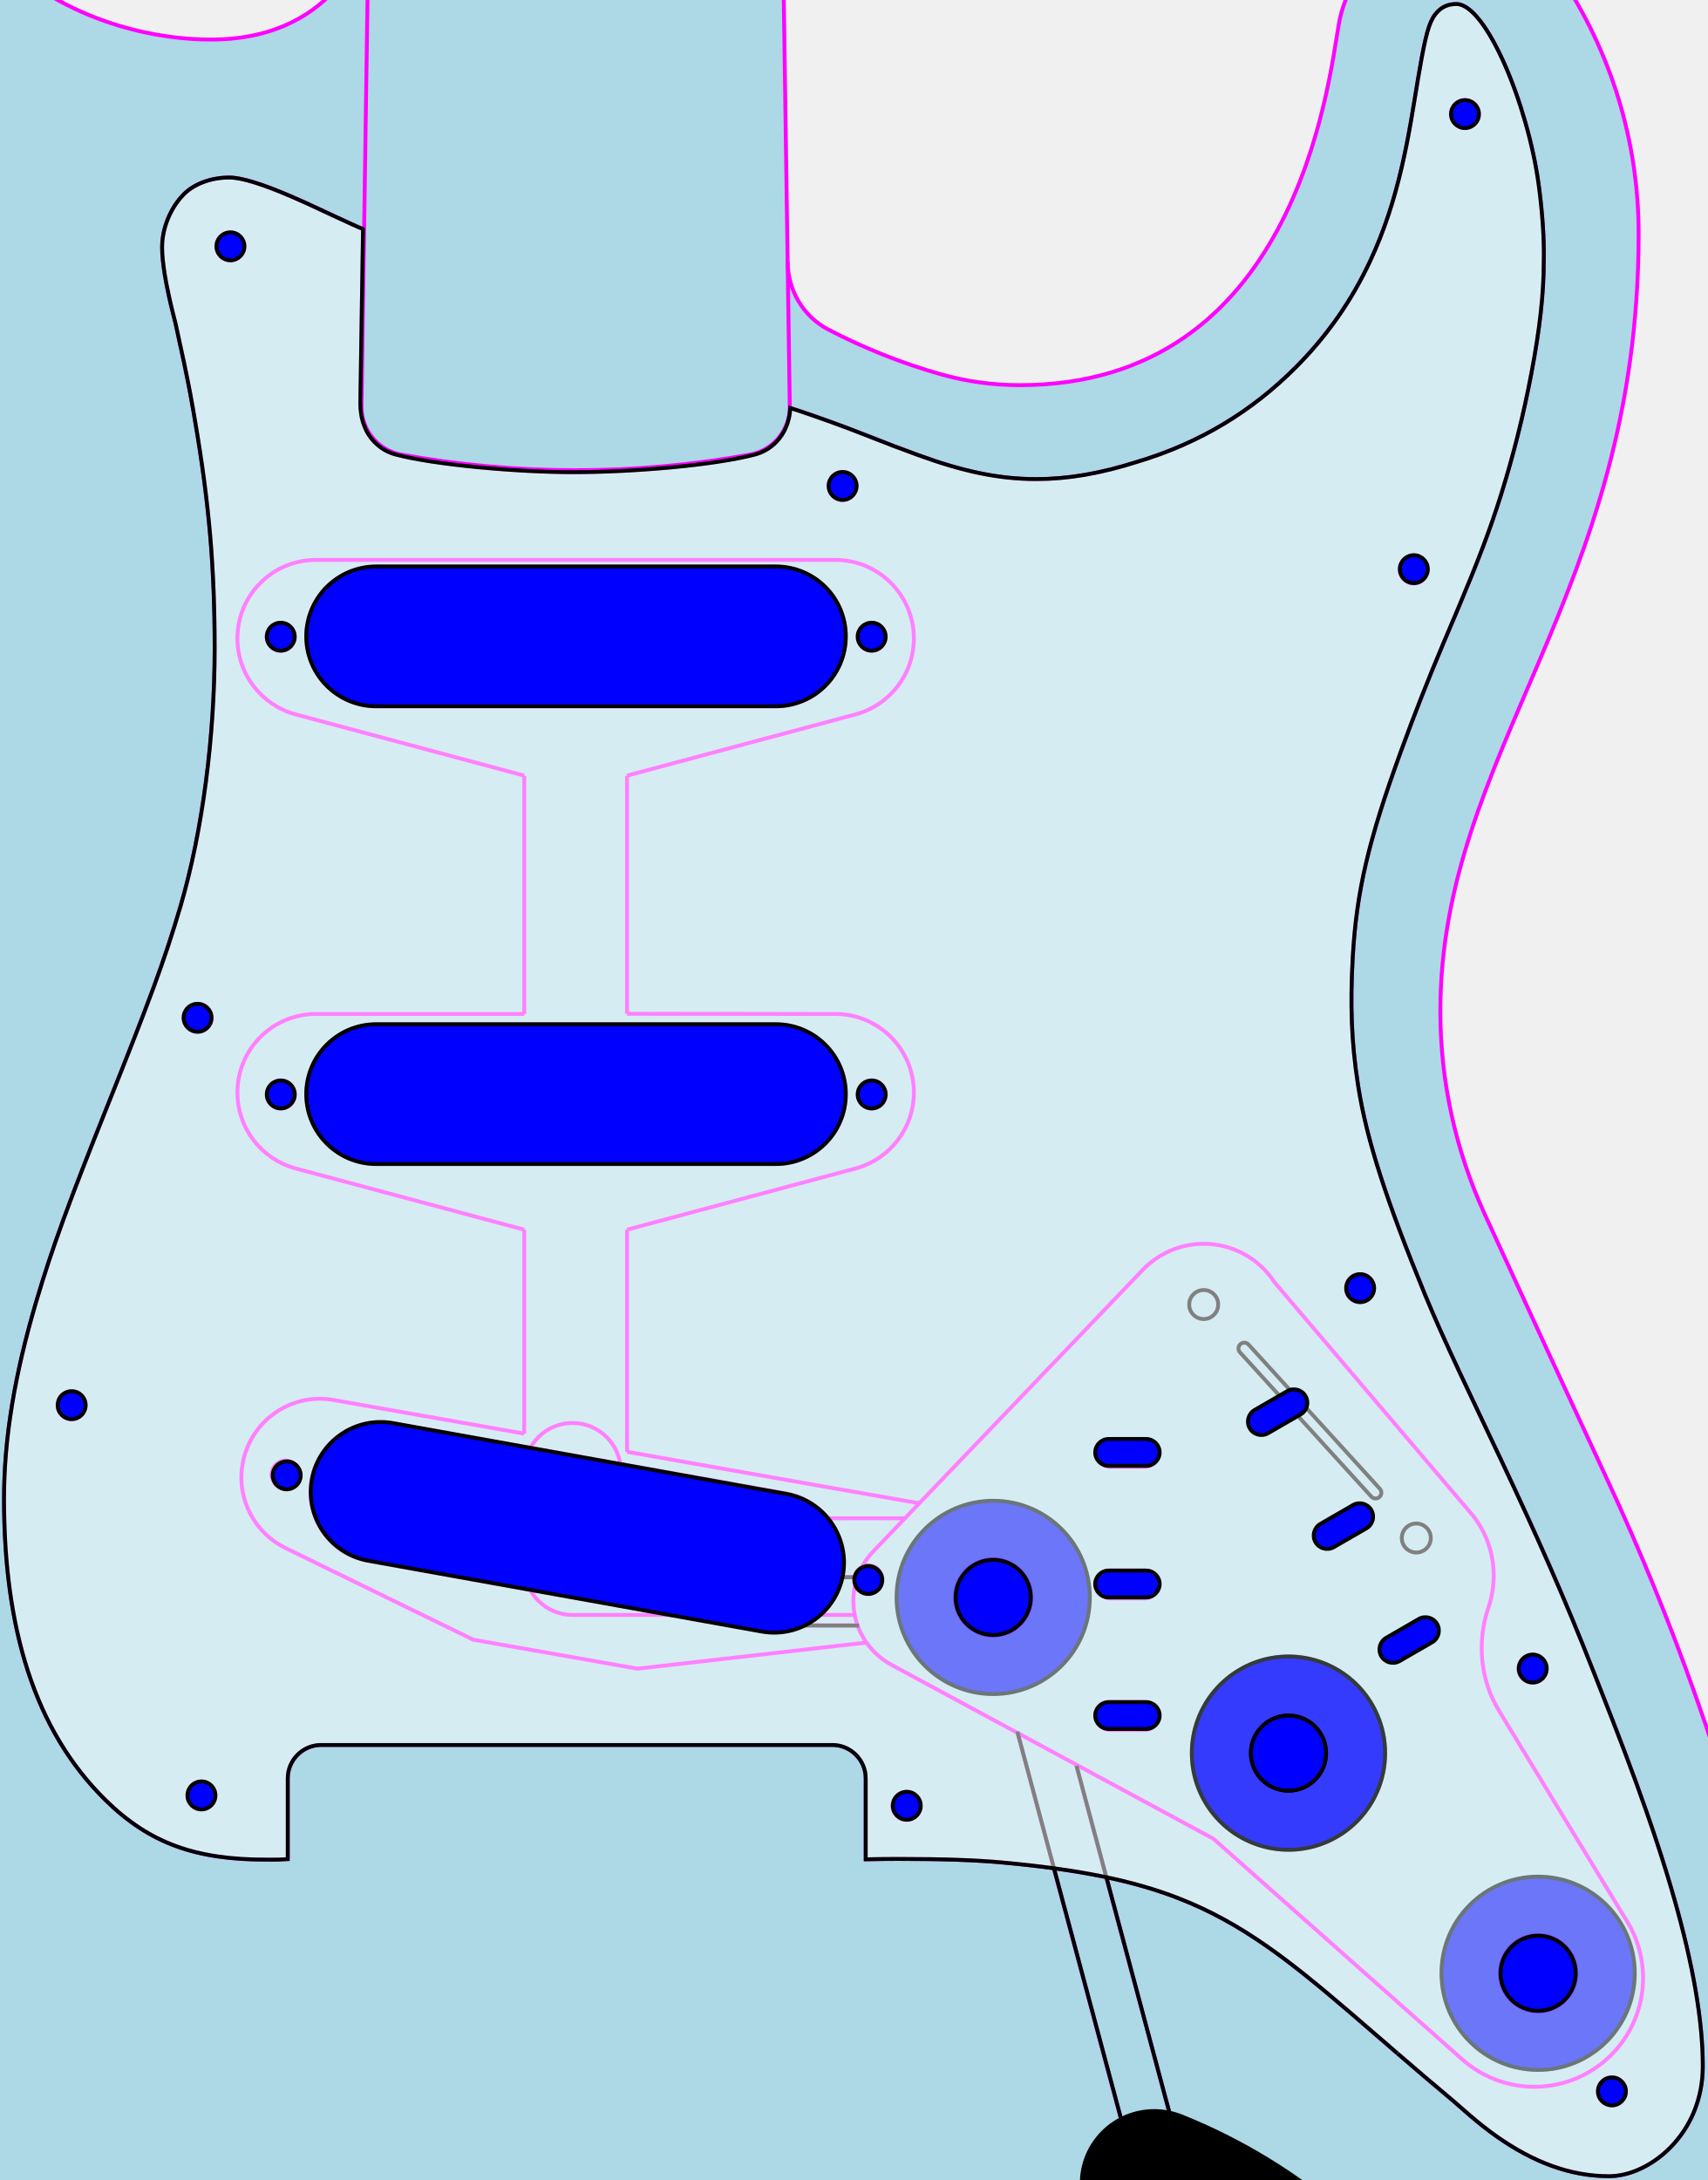
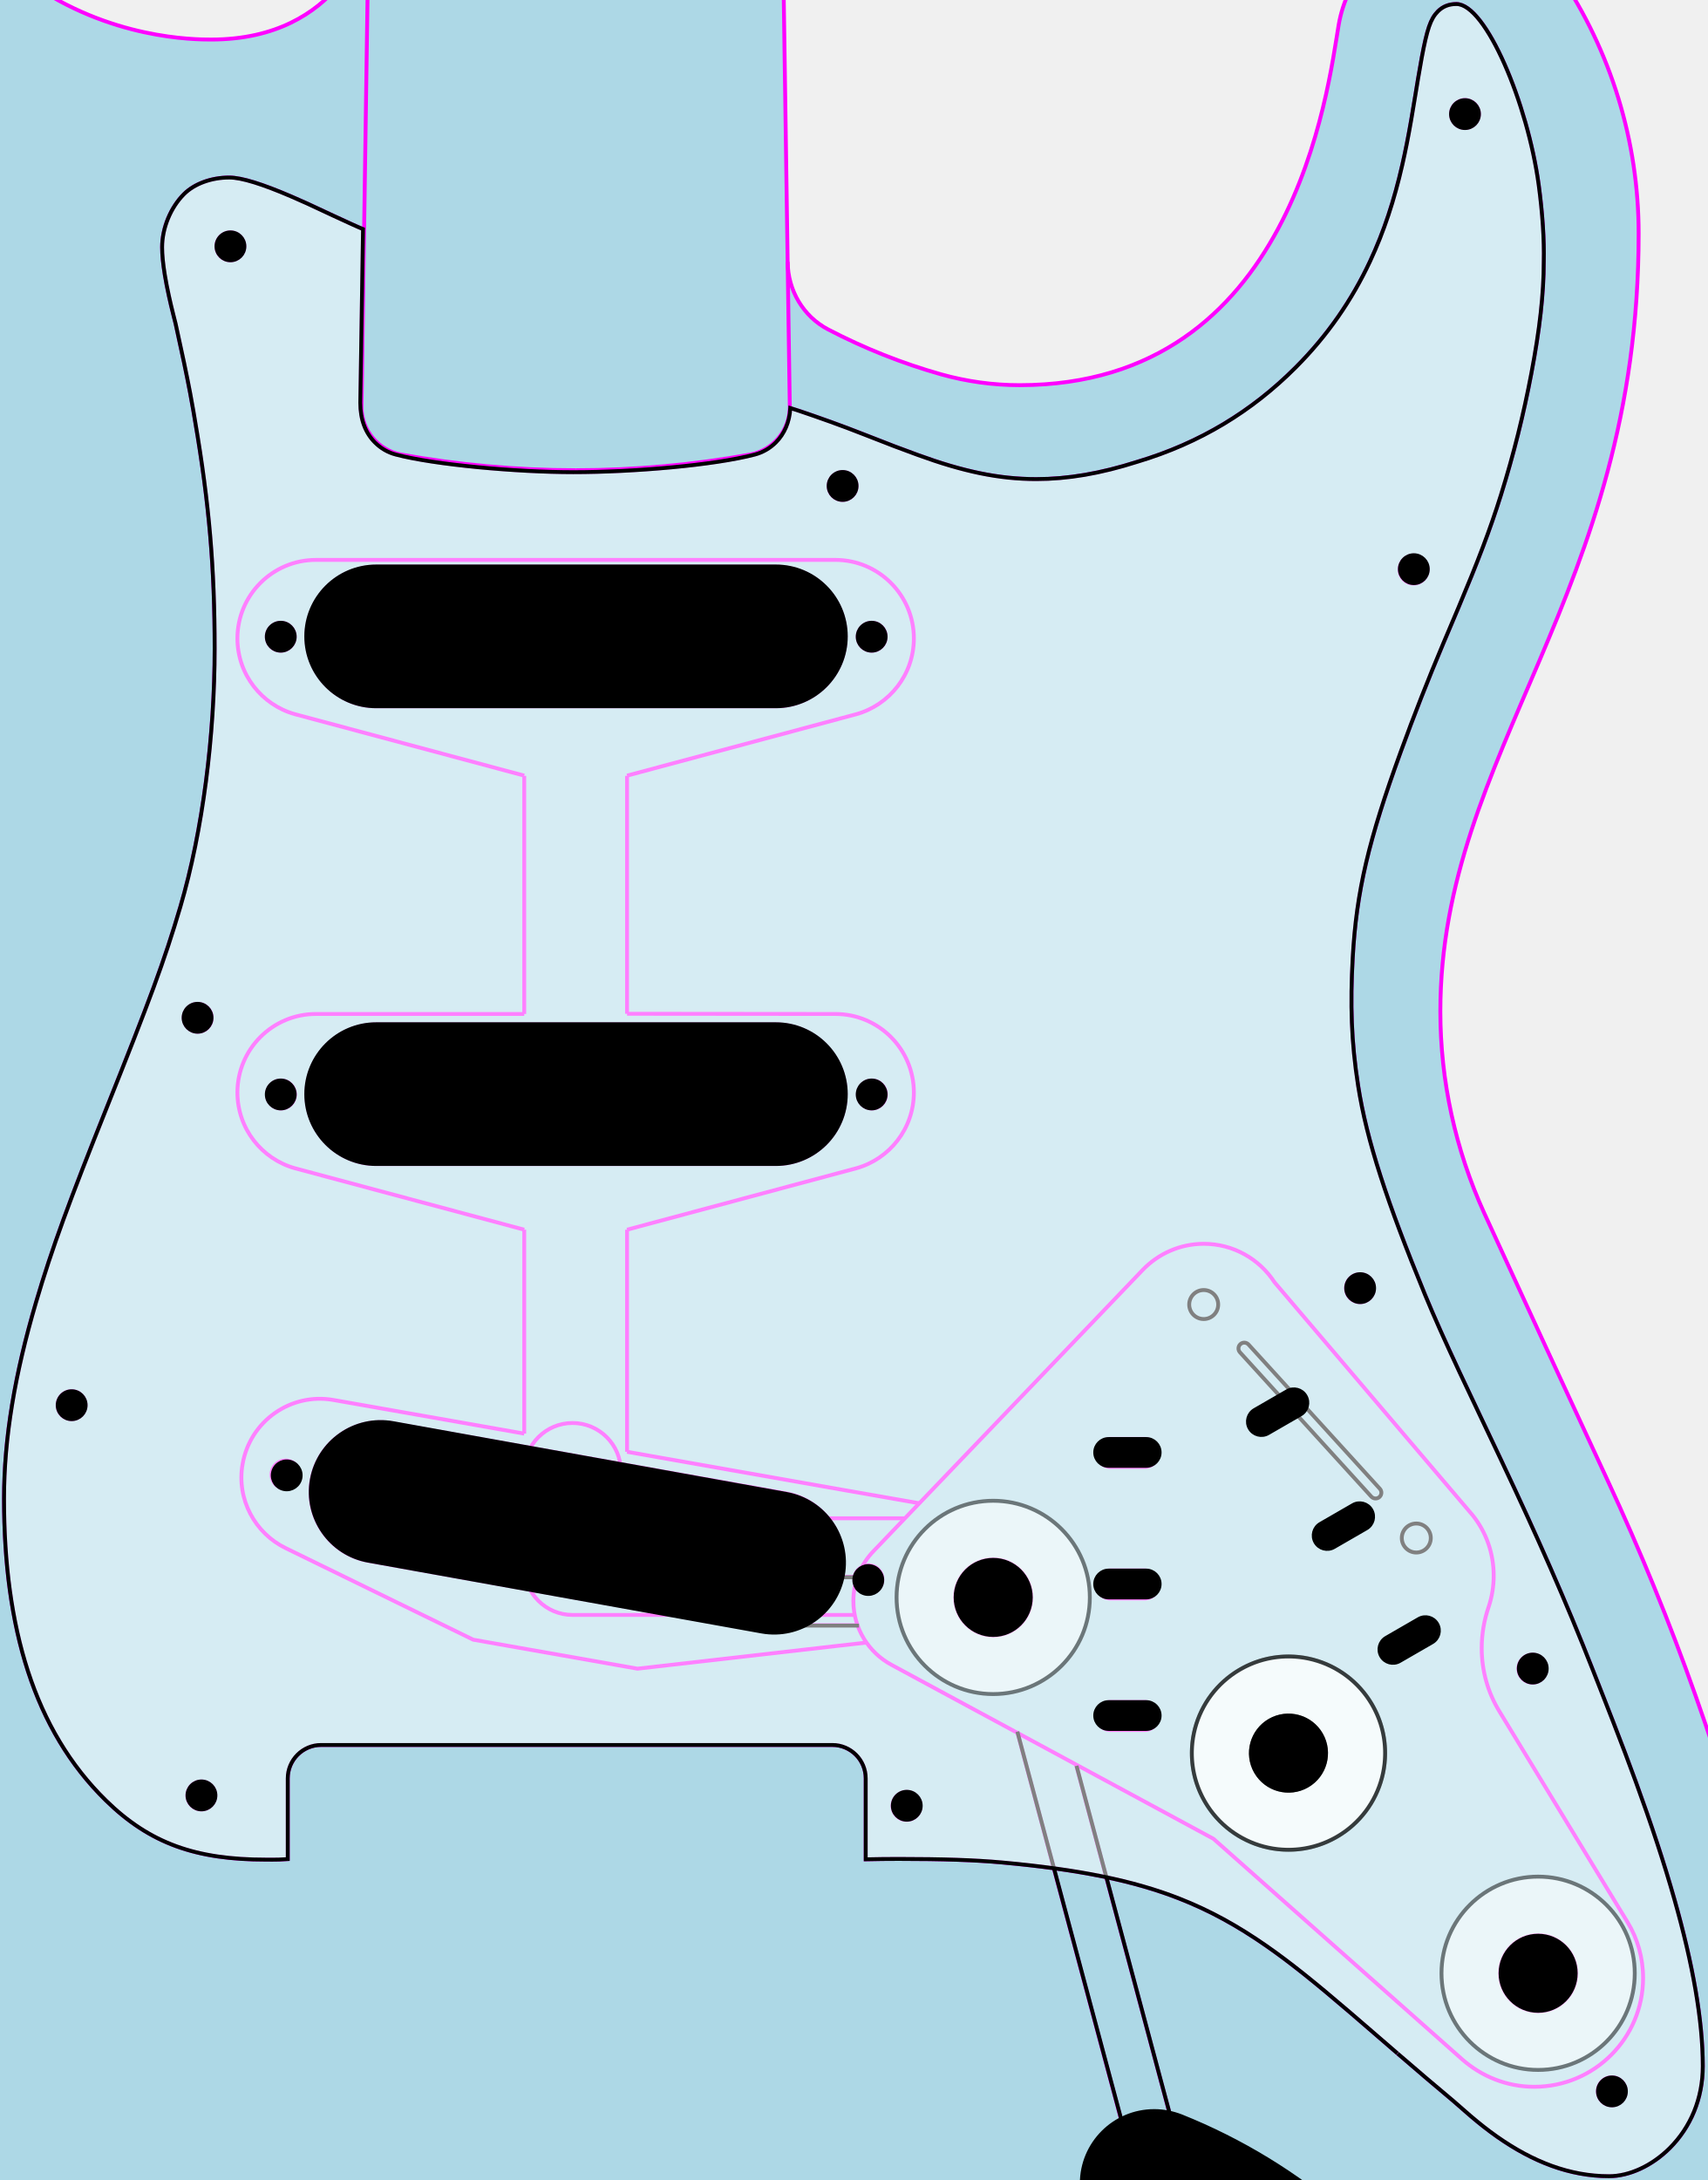
- <svg xmlns="http://www.w3.org/2000/svg" xmlns:xlink="http://www.w3.org/1999/xlink" width="636px" height="812px">
+ <svg xmlns="http://www.w3.org/2000/svg" xmlns:xlink="http://www.w3.org/1999/xlink" width="636px" height="812px" version="1.1">
  <style>
    #reference {
      /* display: none; */
      stroke: magenta;
      stroke-width: 1.44px;
    }

    #calculated {
      stroke: black;
      stroke-width: 1.44px;
-     }
- 
-     defs * {
-       fill: blue;
    }
  </style>
  <defs>
    <g id="knob">
      <circle r="36" opacity="0.5" fill="white" />
      <circle r="14" />
    </g>
    <circle id="screw" r="5.2" />
    <rect id="switch" width="10" height="24" rx="5" />
    <g id="pickup">
      <circle r="5.2" cy="26.16" />
      <circle r="5.2" cx="220.13" cy="26.16" />
      <rect x="9.5" width="201" height="52.07" rx="26.05" />
    </g>
    <g id="bracket">
      <use xlink:href="#knob" x="0" y="0" />
      <use xlink:href="#switch" x="9" y="48" />
      <use xlink:href="#switch" x="58" y="48" />
      <use xlink:href="#switch" x="107" y="48" />
    </g>
  </defs>
  <g id="reference">
    <g id="body" fill="lightblue" transform="rotate(-90) translate(-1310, -384)">
      <path d="M1212.471,677.429 C1201.887,677.501 1192.167,683.189 1187.271,692.549 C1180.287,705.941 1174.671,720.053 1170.567,734.597 C1167.903,744.101 1166.535,753.965 1166.535,763.829 C1166.535,866.069 1276.983,878.669 1300.743,882.701 C1309.527,884.213 1317.663,888.173 1324.287,894.149 C1333.719,902.645 1339.191,914.813 1339.191,927.557 C1339.191,942.533 1331.775,956.501 1319.391,964.925 C1290.951,984.149 1257.327,994.445 1222.983,994.445 C1088.055,994.445 1030.455,920.573 933.255,920.573 C907.407,920.573 881.775,926.189 858.159,936.917 C825.039,952.109 791.919,967.373 758.799,982.781 C706.239,1007.261 651.447,1026.629 595.359,1040.741 C562.959,1048.805 529.695,1052.909 496.359,1052.909 C483.255,1052.909 470.079,1052.333 457.047,1051.109 C433.503,1048.877 410.391,1043.549 388.215,1035.269 C370.863,1028.789 354.519,1019.933 339.615,1008.917 C306.135,984.221 278.703,952.109 259.479,915.101 C236.511,870.749 223.119,822.005 220.167,772.181 C218.439,742.517 217.359,712.853 217.143,683.189 C216.999,661.229 216.855,639.269 216.855,617.381 C216.855,575.981 217.215,534.653 217.935,493.325 C218.583,454.661 222.327,416.213 229.095,378.197 C233.631,352.637 240.831,327.581 250.623,303.533 C265.527,267.101 287.775,234.053 315.927,206.549 C330.903,192.005 347.823,179.621 366.255,169.829 C402.111,150.821 441.855,140.453 482.391,139.517 C485.199,139.445 488.079,139.445 490.887,139.445 C507.087,139.445 523.287,140.525 539.343,142.685 C590.319,149.525 640.647,160.973 689.607,176.885 C745.119,194.813 799.551,216.125 852.615,240.605 C870.183,248.669 888.039,256.085 906.183,262.781 C933.687,272.933 962.847,278.189 992.151,278.189 C1097.703,278.189 1189.935,202.445 1350.855,202.445 C1454.391,202.445 1522.143,243.053 1522.143,292.733 C1522.143,315.269 1502.415,334.709 1469.079,334.709 C1295.415,334.709 1295.271,450.845 1295.271,462.653 C1295.271,511.253 1334.871,521.477 1339.695,522.917 C1346.319,525.005 1350.855,531.197 1350.855,538.181 L1350.855,661.949 C1350.855,669.437 1344.807,675.557 1337.391,675.557" />
      <g id="pickups" transform="translate(586.2149, 472.4454)">
        <line x1="346.104" y1="106.848" x2="434.88" y2="106.848" />
        <line x1="346.176" y1="145.152" x2="434.88" y2="145.152" />
        <line x1="189.792" y1="106.848" x2="265.752" y2="106.848" />
        <line x1="183.024" y1="145.152" x2="265.752" y2="145.152" />
        <polyline points="163.872 253.872 168.696 226.368 183.024 145.152" />
        <path d="M434.88,145.152 L457.776,230.616 C461.232,242.928 472.536,252 486,252 C502.128,252 515.232,238.896 515.232,222.768 L515.232,126 L515.232,29.232 C515.232,13.104 502.128,1.13686838e-13 486,1.13686838e-13 C472.536,1.13686838e-13 461.232,9.072 457.776,21.384 L434.88,106.848" />
        <path d="M265.752,145.152 L288.648,230.616 C292.104,242.928 303.408,252 316.872,252 C333,252 346.104,238.896 346.104,222.768 L346.176,145.152" />
        <path d="M346.104,106.848 L346.104,29.232 C346.104,13.104 333,1.70530257e-13 316.872,1.70530257e-13 C303.408,1.70530257e-13 292.104,9.072 288.648,21.384 L265.752,106.848" />
        <path d="M189.792,106.848 L202.32,35.784 C205.128,19.872 194.472,4.752 178.56,1.944 C165.384,-0.432 152.64,6.552 147.096,18.072 L113.04,87.84 L102.24,149.04 L110.808,224.136 L111.96,234.36" />
        <path d="M122.256,229.968 L122.256,124.848 C122.256,114.912 130.32,106.848 140.256,106.848 L175.752,106.848 C185.688,106.848 193.752,114.912 193.752,124.848 C193.752,134.784 185.688,142.848 175.752,142.848 L158.256,142.848 L158.256,248.544" />
      </g>
      <g id="neck" transform="translate(1173.879, 538.4694)">
        <g id="shape" transform="translate(-40.024, -20.8)" fill="none">
          <path d="M1,80.776 C1,102.952 3.016,124.696 6.832,145.792 C8.416,154.36 15.976,160.552 24.544,160.552 L361,155.584" />
          <path d="M1,80.776 C1,58.6 3.016,36.856 6.832,15.76 C8.416,7.192 15.976,1 24.544,1 L361,5.968" />
        </g>
      </g>
      <path id="controls" transform="translate(409.1749, 492.6774)" d="M133.768,436.032 L215.92,343.368 L280.72,223.416 C285.256,214.992 294.184,209.232 304.48,209.232 C311.752,209.232 318.304,212.112 323.128,216.792 L427.816,317.016 C433.792,322.776 437.536,330.84 437.536,339.768 C437.536,350.784 431.848,360.504 423.208,366.12 L336.448,439.92 C330.256,444.888 322.408,447.768 313.912,447.768 C309.88,447.768 305.992,447.12 302.32,445.896 C297.496,444.24 292.312,443.304 286.912,443.304 C278.344,443.304 270.28,445.68 263.44,449.856 L184.816,497.664 C178.768,501.336 171.64,503.424 164.08,503.424 C141.688,503.424 123.544,485.28 123.544,462.888 C123.544,452.592 127.432,443.232 133.768,436.032 Z" />
      <path id="jack" transform="translate(410.1749, 805.4454)" d="M110.736,19.08 C92.808,63.864 60.336,101.304 18.576,125.496 C3.816,134.064 -13.968,120.456 -9.504,103.968 C3.096,57.384 30.888,16.344 69.48,-12.6 C74.016,-15.984 79.632,-18 85.68,-18 C100.584,-18 112.68,-5.904 112.68,9 C112.68,12.528 111.96,15.912 110.736,19.08 Z" />
      <g id="tunnels" transform="translate(519.7589, 679.4454)">
        <g id="ground" transform="translate(184.396, 0)">
          <line x1="0.5" y1="24.048" x2="0.5" y2="0" />
          <line x1="18.5" y1="24.12" x2="18.5" y2="5.68434189e-14" />
        </g>
        <g id="jack" transform="translate(0, 82.664)">
          <line x1="5.68434189e-14" y1="39.736" x2="144.648" y2="1" />
          <line x1="132.984" y1="22.744" x2="3.024" y2="57.592" />
        </g>
      </g>
    </g>
    <g id="pickguard" fill="none">
      <path d="M573.206,68.806 L573.206,68.806 C574.653,79.487 575.3,89.418 575.097,97.476 C575.097,109.458 573.565,122.826 570.47,139.105 C567.574,154.34 563.926,169.117 559.147,184.365 C555.084,197.329 550.508,209.237 543.264,226.444 C542.153,229.083 538.303,238.161 537.624,239.77 C531.973,253.156 526.773,266.404 521.786,280.108 C509.88,312.83 505.3,331.864 503.925,356.781 C502.969,374.075 503.365,387.885 505.944,404.411 C509.142,424.896 516.674,447.682 530.908,482.372 C534.379,490.746 538.395,499.716 543.732,511.132 C546.75,517.586 557.963,541.191 558.91,543.195 C573.018,573.076 583.148,595.968 593.446,622.198 C594.134,623.951 596.656,630.358 597.043,631.343 C598.551,635.18 599.771,638.299 600.978,641.409 C604.092,649.434 606.817,656.632 609.411,663.741 C615.142,679.446 619.911,693.846 623.779,707.496 C630.636,731.699 634.343,752.498 634.343,769.589 C634.343,781.695 629.793,792.35 622.053,800.091 C615.422,806.722 606.951,810.589 599.411,810.589 C584.713,810.589 570.959,805.172 557.7,795.858 C554.295,793.466 551.112,790.953 547.77,788.098 C546.331,786.868 542.066,783.098 541.349,782.499 C534.742,776.98 528.42,771.592 520.66,764.897 C521.144,765.314 506.589,752.726 502.832,749.507 C489.648,738.213 480.76,731.076 471.916,724.904 C461.006,717.291 450.655,711.607 439.308,707.158 C422.203,700.451 401.91,696.344 373.408,693.737 C363.276,692.809 350.82,692.406 334.764,692.406 C330.736,692.406 326.732,692.452 322.503,692.549 C322.503,690.279 322.503,689.95 322.503,684.962 C322.503,678.76 322.503,678.76 322.503,671.698 C322.503,666.923 322.503,666.923 322.503,662.415 C322.503,655.537 316.93,649.963 310.052,649.963 L119.65,649.963 C112.773,649.963 107.199,655.538 107.199,662.415 L107.199,692.47 C104.587,692.643 103.119,692.69 101.402,692.681 C101.168,692.68 101.048,692.679 100.522,692.674 C99.878,692.668 99.504,692.666 99.038,692.666 C73.023,692.666 55.831,686.69 39.413,670.593 C12.655,644.361 1.5,606.072 1.5,558.268 C1.5,535.493 5.563,511.73 13.424,485.072 C19.446,464.651 25.967,447.093 39.686,412.77 C55.655,372.821 61.158,358.185 67.17,337.817 C75.586,309.3 79.969,273.758 79.969,241.565 C79.969,211.691 77.973,187.819 72.688,156.931 C72.63,156.593 72.203,154.017 72.031,153.009 C71.684,150.982 71.306,148.882 70.839,146.422 C69.588,139.838 67.847,131.476 65.417,120.573 C65.357,120.304 64.681,117.662 64.521,117.025 C63.941,114.71 63.414,112.496 62.914,110.207 C62.314,107.463 61.802,104.834 61.395,102.347 C60.746,98.371 60.393,94.911 60.393,92.096 C60.393,84.845 63.64,77.197 68.53,72.309 C72.396,68.441 78.713,66.123 85.409,66.123 C90.072,66.123 97.861,68.617 108.44,73.153 C110.38,73.986 112.405,74.882 114.552,75.857 C115.457,76.268 132.124,84.125 135.245,85.345 C134.892,110.784 134.228,147.709 134.228,150.043 C134.228,156.341 136.16,161.289 139.678,164.808 C141.886,167.015 144.467,168.521 147.42,169.3 C161.96,173.14 192.687,175.876 213.564,175.876 C235.9,175.876 266.09,173.293 281.206,169.3 C284.121,168.53 286.827,166.987 289.009,164.804 C292.207,161.606 294.136,157.214 294.415,151.976 C297.448,152.897 307.59,156.383 315.538,159.378 C317.639,160.17 319.559,160.911 322.034,161.882 C322.243,161.964 322.243,161.964 322.451,162.045 C332.466,165.976 334.481,166.752 341.92,169.466 C358.705,175.589 372.02,178.451 386.058,178.451 C397.756,178.451 409.955,176.393 423.68,172.004 C447.123,164.988 466.347,153.192 482.633,136.908 C494.522,125.018 503.583,111.864 510.4,97.299 C515.588,86.214 519.387,74.562 522.386,61.462 C523.584,56.23 524.635,50.873 525.716,44.67 C526.364,40.953 528.504,27.907 528.284,29.222 C528.802,26.117 529.237,23.63 529.672,21.323 C531.615,11.015 532.882,7.008 535.648,4.243 C537.479,2.411 539.723,1.5 542.548,1.5 C553.553,1.5 569.125,38.686 573.206,68.806 Z" />
      <g id="controls" transform="translate(334, 480.5101)">
        <g id="selector" transform="translate(109, -0.5101)" stroke="#000000" stroke-width="1.44">
          <path d="M71.042,74.535 C71.845,75.417 71.781,76.783 70.899,77.586 C70.017,78.389 68.651,78.325 67.848,77.443 L18.934,23.722 C18.131,22.84 18.195,21.474 19.077,20.671 C19.959,19.868 21.325,19.932 22.128,20.814 L71.042,74.535 Z" />
          <path d="M5.415,0.51 C8.397,0.51 10.815,2.928 10.815,5.91 C10.815,8.892 8.397,11.31 5.415,11.31 C2.433,11.31 0.015,8.892 0.015,5.91 C0.015,2.928 2.433,0.51 5.415,0.51 Z" />
          <path d="M84.614,87.476 C87.596,87.476 90.014,89.894 90.014,92.876 C90.014,95.858 87.596,98.276 84.614,98.276 C81.632,98.276 79.214,95.858 79.214,92.876 C79.214,89.894 81.632,87.476 84.614,87.476 Z" />
        </g>
        <path id="knob" transform="translate(202, 218.4899)" d="M51.22,36 C51.22,43.853 44.853,50.22 37,50.22 C29.147,50.22 22.78,43.853 22.78,36 C22.78,28.147 29.147,21.78 37,21.78 C44.853,21.78 51.22,28.147 51.22,36 Z" />
        <g id="bracket" transform="translate(75.2625, 35.3537)">
          <g id="switches" transform="translate(10.8, 74.3) rotate(90) translate(-10.8, -74.3)translate(-42.7, 63.5)">
            <rect id="neck" x="-0.72" y="-0.72" width="10.44" height="23.04" rx="5.22" />
            <rect id="middle" x="48.28" y="-0.72" width="10.44" height="23.04" rx="5.22" />
            <rect id="bridge" x="97.28" y="-0.72" width="10.44" height="23.04" rx="5.22" />
          </g>
          <path transform="translate(-75.2625, 43.1362)" d="M50.22,36 C50.22,43.853 43.853,50.22 36,50.22 C28.147,50.22 21.78,43.853 21.78,36 C21.78,28.147 28.147,21.78 36,21.78 C43.853,21.78 50.22,28.147 50.22,36 Z" />
        </g>
      </g>
      <g id="pickups" transform="translate(100.0962, 211.0529)">
        <g id="bridge" transform="translate(0.9038, 317.9471)">
          <path d="M187.253,78.881 C185.723,78.881 184.177,78.744 182.658,78.473 L36.148,52.365 C22.025,49.849 12.584,36.312 15.1,22.189 C17.315,9.757 28.074,0.734 40.681,0.734 C42.211,0.734 43.757,0.87 45.275,1.142 L191.787,27.249 C205.909,29.766 215.352,43.303 212.834,57.426 C210.619,69.858 199.861,78.881 187.253,78.881 Z" />
          <path d="M223.426,54.138 C226.263,54.643 228.154,57.354 227.648,60.192 C227.143,63.029 224.432,64.92 221.594,64.414 C218.756,63.908 216.866,61.198 217.372,58.36 C217.878,55.522 220.588,53.632 223.426,54.138 Z" />
          <path d="M6.306,15.105 C9.143,15.61 11.034,18.32 10.528,21.159 C10.023,23.997 7.312,25.887 4.474,25.381 C1.637,24.875 -0.254,22.165 0.252,19.327 C0.758,16.49 3.468,14.599 6.306,15.105 Z" />
        </g>
        <g id="middle" transform="translate(-0.0962, 169.9471)">
          <path d="M40.197,52.581 C25.852,52.581 14.181,40.91 14.181,26.565 C14.181,12.22 25.852,0.55 40.197,0.55 L189.016,0.55 C203.361,0.55 215.031,12.22 215.031,26.565 C215.031,40.91 203.361,52.581 189.016,52.581 L40.197,52.581 Z" />
          <path d="M9.888,26.665 C9.888,29.548 7.551,31.885 4.668,31.885 C1.786,31.885 -0.552,29.548 -0.552,26.665 C-0.552,23.783 1.786,21.445 4.668,21.445 C7.551,21.445 9.888,23.783 9.888,26.665 Z" />
          <path d="M230.037,26.665 C230.037,29.548 227.699,31.885 224.817,31.885 C221.934,31.885 219.597,29.548 219.597,26.665 C219.597,23.783 221.934,21.445 224.817,21.445 C227.699,21.445 230.037,23.783 230.037,26.665 Z" />
        </g>
        <g id="neck" transform="translate(-0.0962, -0.0529)">
          <path d="M40.197,52.083 C25.852,52.083 14.182,40.413 14.182,26.068 C14.182,11.723 25.852,0.053 40.197,0.053 L189.016,0.053 C203.361,0.053 215.031,11.723 215.031,26.068 C215.031,40.413 203.361,52.083 189.016,52.083 L40.197,52.083 Z" />
          <path d="M9.816,26.168 C9.816,29.051 7.479,31.388 4.596,31.388 C1.714,31.388 -0.624,29.051 -0.624,26.168 C-0.624,23.285 1.714,20.948 4.596,20.948 C7.479,20.948 9.816,23.285 9.816,26.168 Z" />
          <path d="M229.965,26.168 C229.965,29.051 227.627,31.388 224.745,31.388 C221.862,31.388 219.525,29.051 219.525,26.168 C219.525,23.285 221.862,20.948 224.745,20.948 C227.627,20.948 229.965,23.285 229.965,26.168 Z" />
        </g>
      </g>
      <g id="screws" transform="translate(22, 37)">
        <path d="M297.106,144.025 C297.106,146.908 294.769,149.245 291.886,149.245 C289.003,149.245 286.666,146.908 286.666,144.025 C286.666,141.143 289.003,138.805 291.886,138.805 C294.769,138.805 297.106,141.143 297.106,144.025 Z" />
        <path d="M528.271,2.84 L528.271,2.84 C529.203,4.455 529.203,6.444 528.271,8.06 C527.338,9.675 525.615,10.67 523.75,10.67 C521.885,10.67 520.162,9.675 519.229,8.06 C518.297,6.444 518.297,4.455 519.229,2.84 C520.162,1.225 521.885,0.23 523.75,0.23 C525.615,0.23 527.338,1.225 528.271,2.84 Z" />
        <path d="M509.824,175.128 C509.824,178.011 507.487,180.348 504.604,180.348 C501.721,180.348 499.384,178.011 499.384,175.128 C499.384,172.245 501.721,169.908 504.604,169.908 C507.487,169.908 509.824,172.245 509.824,175.128 Z" />
        <path d="M489.853,442.821 C489.853,445.703 487.516,448.041 484.633,448.041 C481.751,448.041 479.413,445.703 479.413,442.821 C479.413,439.938 481.751,437.601 484.633,437.601 C487.516,437.601 489.853,439.938 489.853,442.821 Z" />
        <path d="M554.113,584.536 C554.113,587.419 551.775,589.756 548.893,589.756 C546.01,589.756 543.673,587.419 543.673,584.536 C543.673,581.653 546.01,579.316 548.893,579.316 C551.775,579.316 554.113,581.653 554.113,584.536 Z" />
        <path d="M583.654,741.941 C583.654,744.823 581.316,747.16 578.434,747.16 C575.551,747.16 573.214,744.823 573.214,741.941 C573.214,739.058 575.551,736.721 578.434,736.721 C581.316,736.721 583.654,739.058 583.654,741.941 Z" />
        <path d="M320.945,635.665 C320.945,638.548 318.607,640.885 315.725,640.885 C312.842,640.885 310.505,638.548 310.505,635.665 C310.505,632.783 312.842,630.445 315.725,630.445 C318.607,630.445 320.945,632.783 320.945,635.665 Z" />
        <path d="M58.225,631.774 C58.225,634.657 55.888,636.994 53.005,636.994 C50.123,636.994 47.785,634.657 47.785,631.774 C47.785,628.892 50.123,626.554 53.005,626.554 C55.888,626.554 58.225,628.892 58.225,631.774 Z" />
        <path d="M9.874,486.389 C9.874,489.271 7.537,491.608 4.654,491.608 C1.771,491.608 -0.566,489.271 -0.566,486.389 C-0.566,483.506 1.771,481.168 4.654,481.168 C7.537,481.168 9.874,483.506 9.874,486.389 Z" />
        <path d="M56.874,342.108 C56.874,344.99 54.537,347.328 51.654,347.328 C48.771,347.328 46.434,344.99 46.434,342.108 C46.434,339.225 48.771,336.888 51.654,336.888 C54.537,336.888 56.874,339.225 56.874,342.108 Z" />
        <path d="M69.025,54.757 C69.025,57.639 66.688,59.977 63.805,59.977 C60.922,59.977 58.585,57.639 58.585,54.757 C58.585,51.874 60.922,49.536 63.805,49.536 C66.688,49.536 69.025,51.874 69.025,54.757 Z" />
      </g>
    </g>
  </g>
  <g id="calculated">
    <g id="body">
      <g id="tunnels">
        <g id="ground" transform="translate(290, 587.5)">
          <line x1="0" y1="0" x2="30" y2="0" />
          <line x1="0" y1="18" x2="30" y2="18" />
        </g>
        <g id="jack" transform="translate(379, 645) rotate(-15)">
          <line x1="0" y1="0" x2="0" y2="150" />
          <line x1="18" y1="18" x2="18" y2="152" />
        </g>
      </g>
      <path d="M110.736,19.08 C92.808,63.864 60.336,101.304 18.576,125.496 C3.816,134.064 -13.968,120.456 -9.504,103.968 C3.096,57.384 30.888,16.344 69.48,-12.6 C74.016,-15.984 79.632,-18 85.68,-18 C100.584,-18 112.68,-5.904 112.68,9 C112.68,12.528 111.96,15.912 110.736,19.08 Z" transform="translate(421, 899) rotate(270)" />
    </g>
    <g id="pickguard">
      <path d="M573.206,68.806 L573.206,68.806 C574.653,79.487 575.3,89.418 575.097,97.476 C575.097,109.458 573.565,122.826 570.47,139.105 C567.574,154.34 563.926,169.117 559.147,184.365 C555.084,197.329 550.508,209.237 543.264,226.444 C542.153,229.083 538.303,238.161 537.624,239.77 C531.973,253.156 526.773,266.404 521.786,280.108 C509.88,312.83 505.3,331.864 503.925,356.781 C502.969,374.075 503.365,387.885 505.944,404.411 C509.142,424.896 516.674,447.682 530.908,482.372 C534.379,490.746 538.395,499.716 543.732,511.132 C546.75,517.586 557.963,541.191 558.91,543.195 C573.018,573.076 583.148,595.968 593.446,622.198 C594.134,623.951 596.656,630.358 597.043,631.343 C598.551,635.18 599.771,638.299 600.978,641.409 C604.092,649.434 606.817,656.632 609.411,663.741 C615.142,679.446 619.911,693.846 623.779,707.496 C630.636,731.699 634.343,752.498 634.343,769.589 C634.343,781.695 629.793,792.35 622.053,800.091 C615.422,806.722 606.951,810.589 599.411,810.589 C584.713,810.589 570.959,805.172 557.7,795.858 C554.295,793.466 551.112,790.953 547.77,788.098 C546.331,786.868 542.066,783.098 541.349,782.499 C534.742,776.98 528.42,771.592 520.66,764.897 C521.144,765.314 506.589,752.726 502.832,749.507 C489.648,738.213 480.76,731.076 471.916,724.904 C461.006,717.291 450.655,711.607 439.308,707.158 C422.203,700.451 401.91,696.344 373.408,693.737 C363.276,692.809 350.82,692.406 334.764,692.406 C330.736,692.406 326.732,692.452 322.503,692.549 C322.503,690.279 322.503,689.95 322.503,684.962 C322.503,678.76 322.503,678.76 322.503,671.698 C322.503,666.923 322.503,666.923 322.503,662.415 C322.503,655.537 316.93,649.963 310.052,649.963 L119.65,649.963 C112.773,649.963 107.199,655.538 107.199,662.415 L107.199,692.47 C104.587,692.643 103.119,692.69 101.402,692.681 C101.168,692.68 101.048,692.679 100.522,692.674 C99.878,692.668 99.504,692.666 99.038,692.666 C73.023,692.666 55.831,686.69 39.413,670.593 C12.655,644.361 1.5,606.072 1.5,558.268 C1.5,535.493 5.563,511.73 13.424,485.072 C19.446,464.651 25.967,447.093 39.686,412.77 C55.655,372.821 61.158,358.185 67.17,337.817 C75.586,309.3 79.969,273.758 79.969,241.565 C79.969,211.691 77.973,187.819 72.688,156.931 C72.63,156.593 72.203,154.017 72.031,153.009 C71.684,150.982 71.306,148.882 70.839,146.422 C69.588,139.838 67.847,131.476 65.417,120.573 C65.357,120.304 64.681,117.662 64.521,117.025 C63.941,114.71 63.414,112.496 62.914,110.207 C62.314,107.463 61.802,104.834 61.395,102.347 C60.746,98.371 60.393,94.911 60.393,92.096 C60.393,84.845 63.64,77.197 68.53,72.309 C72.396,68.441 78.713,66.123 85.409,66.123 C90.072,66.123 97.861,68.617 108.44,73.153 C110.38,73.986 112.405,74.882 114.552,75.857 C115.457,76.268 132.124,84.125 135.245,85.345 C134.892,110.784 134.228,147.709 134.228,150.043 C134.228,156.341 136.16,161.289 139.678,164.808 C141.886,167.015 144.467,168.521 147.42,169.3 C161.96,173.14 192.687,175.876 213.564,175.876 C235.9,175.876 266.09,173.293 281.206,169.3 C284.121,168.53 286.827,166.987 289.009,164.804 C292.207,161.606 294.136,157.214 294.415,151.976 C297.448,152.897 307.59,156.383 315.538,159.378 C317.639,160.17 319.559,160.911 322.034,161.882 C322.243,161.964 322.243,161.964 322.451,162.045 C332.466,165.976 334.481,166.752 341.92,169.466 C358.705,175.589 372.02,178.451 386.058,178.451 C397.756,178.451 409.955,176.393 423.68,172.004 C447.123,164.988 466.347,153.192 482.633,136.908 C494.522,125.018 503.583,111.864 510.4,97.299 C515.588,86.214 519.387,74.562 522.386,61.462 C523.584,56.23 524.635,50.873 525.716,44.67 C526.364,40.953 528.504,27.907 528.284,29.222 C528.802,26.117 529.237,23.63 529.672,21.323 C531.615,11.015 532.882,7.008 535.648,4.243 C537.479,2.411 539.723,1.5 542.548,1.5 C553.553,1.5 569.125,38.686 573.206,68.806 Z" fill-opacity="0.5" fill="#FFFFFF" />
      <use xlink:href="#knob" x="573" y="735" />
      <use xlink:href="#knob" x="370" y="595" />
      <use xlink:href="#bracket" class="single" transform="translate(480, 653) rotate(-90) scale(1, -1)" />
      <use xlink:href="#bracket" transform="translate(480, 653) rotate(-120)" />
      <g id="pickups" transform="translate(104.59)">
        <use xlink:href="#pickup" x="0" y="211" />
        <use xlink:href="#pickup" x="0" y="381.5" />
        <use xlink:href="#pickup" x="99.5" y="514.3" transform="rotate(10.2)" />
      </g>
      <use xlink:href="#screw" x="545.75" y="42.5" />
      <use xlink:href="#screw" x="526.7" y="212" />
      <use xlink:href="#screw" x="506.7" y="479.8" />
      <use xlink:href="#screw" x="571" y="621.5" />
      <use xlink:href="#screw" x="600.5" y="779" />
      <use xlink:href="#screw" x="337.8" y="672.6" />
      <use xlink:href="#screw" x="75.05" y="668.75" />
      <use xlink:href="#screw" x="26.7" y="523.4" />
      <use xlink:href="#screw" x="73.6" y="379.1" />
      <use xlink:href="#screw" x="85.85" y="91.75" />
      <use xlink:href="#screw" x="313.9" y="181" />
    </g>
  </g>
</svg>
